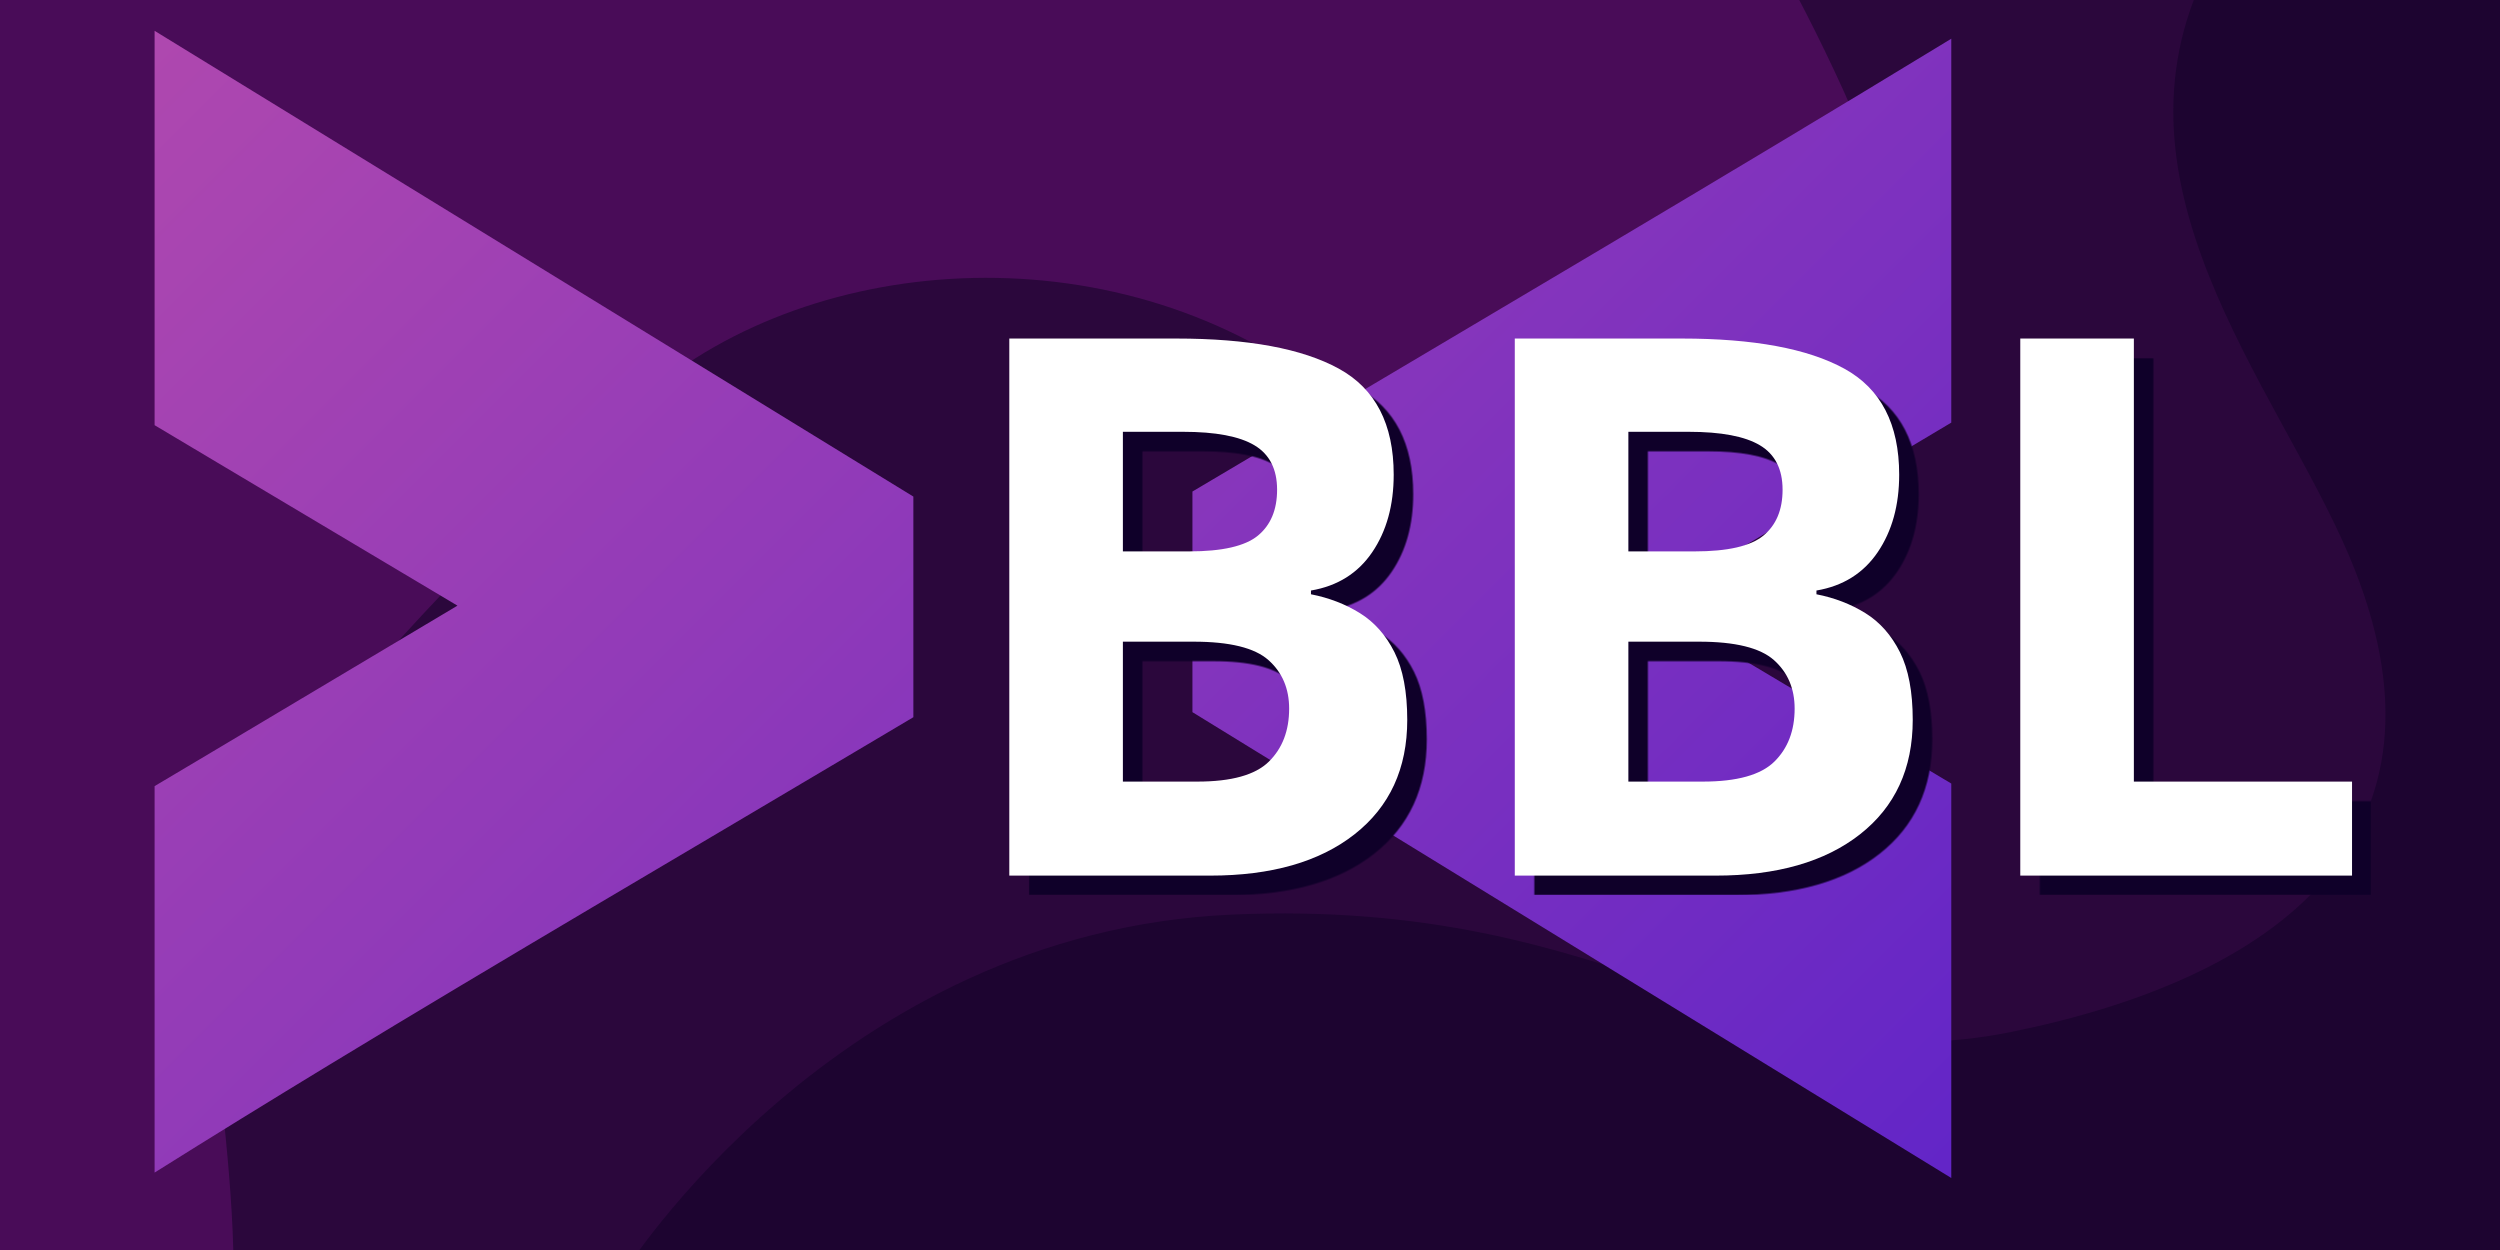
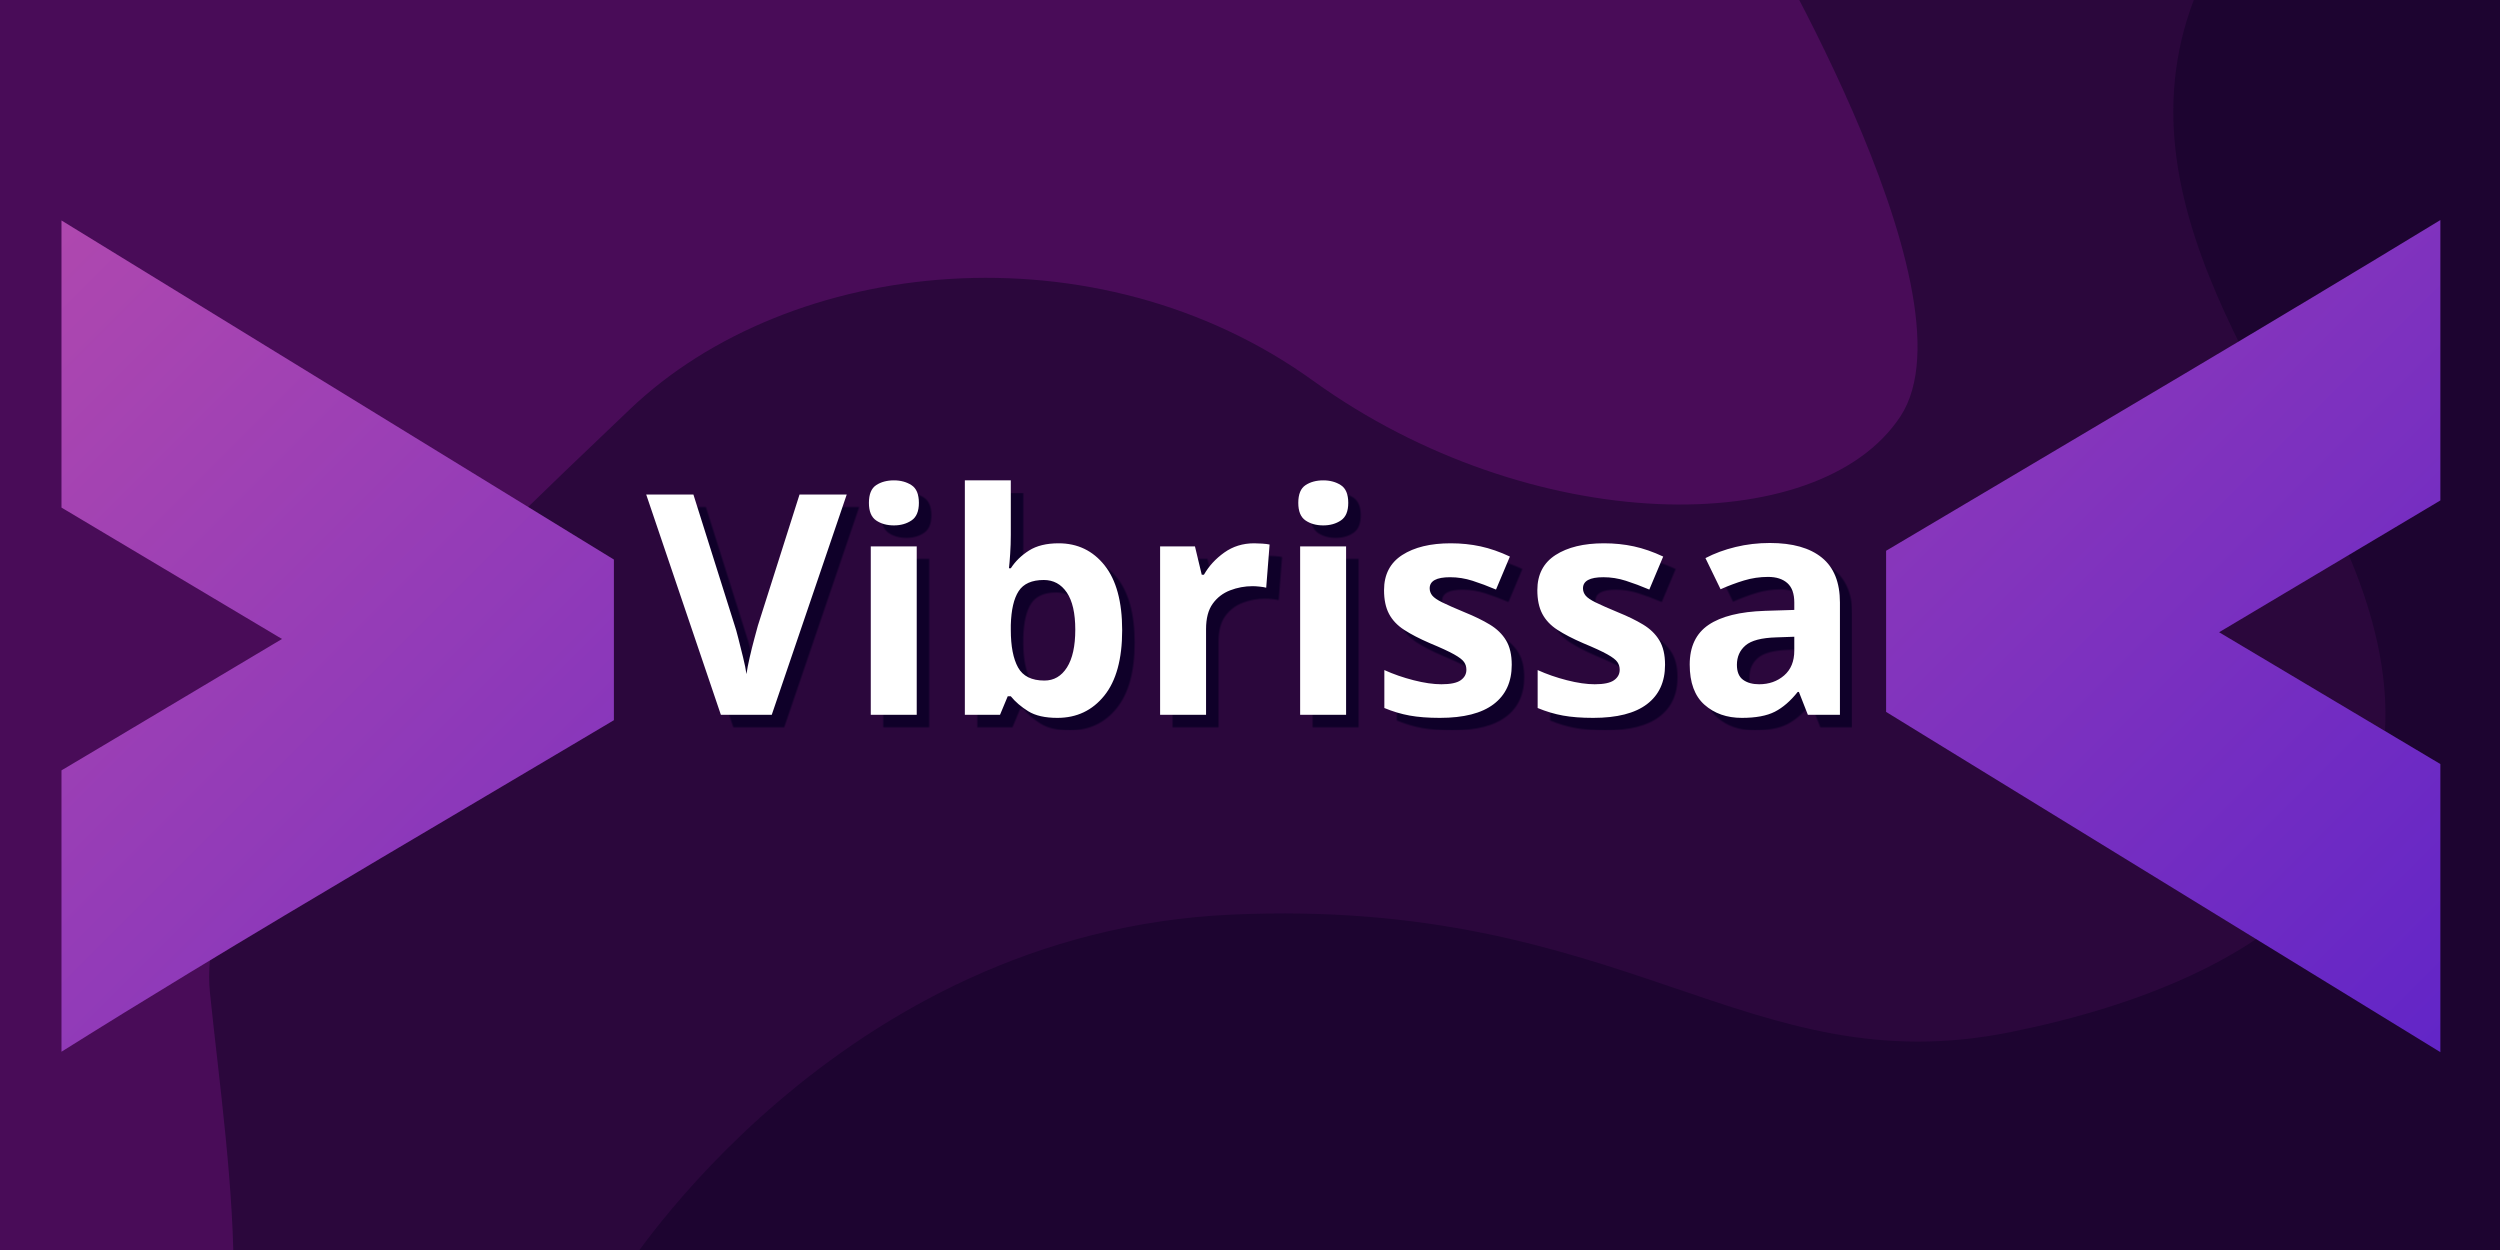
<svg xmlns="http://www.w3.org/2000/svg" xmlns:xlink="http://www.w3.org/1999/xlink" width="1280mm" height="640mm" viewBox="0 0 1280 640" version="1.1" id="svg1" xml:space="preserve">
  <defs id="defs1">
    <linearGradient id="linearGradient9">
      <stop style="stop-color:#b149ae;stop-opacity:1;" offset="0" id="stop9" />
      <stop style="stop-color:#6024c8;stop-opacity:1;" offset="1" id="stop10" />
    </linearGradient>
-     <linearGradient xlink:href="#linearGradient9" id="linearGradient10" x1="3.335" y1="2.837" x2="37.682" y2="37.183" gradientUnits="userSpaceOnUse" spreadMethod="pad" gradientTransform="matrix(23.24728,0,0,23.24728,62.99008,-157.0324)" />
-     <filter style="color-interpolation-filters:sRGB;" id="filter17" x="0" y="0" width="1.014" height="1.036">
+     <linearGradient xlink:href="#linearGradient9" id="linearGradient10" x1="3.335" y1="2.837" x2="37.682" y2="37.183" gradientUnits="userSpaceOnUse" spreadMethod="pad" gradientTransform="matrix(16.92497,0,0,16.92497,19.71382,-12.93323)" />
+     <filter style="color-interpolation-filters:sRGB;" id="filter17" x="0" y="0" width="1.01" height="1.052">
      <feFlood result="flood" in="SourceGraphic" flood-opacity="1" flood-color="rgb(15,0,41)" id="feFlood16" />
      <feGaussianBlur result="blur" in="SourceGraphic" stdDeviation="0" id="feGaussianBlur16" />
      <feOffset result="offset" in="blur" dx="10" dy="10" id="feOffset16" />
      <feComposite result="comp1" operator="in" in="flood" in2="offset" id="feComposite16" />
      <feComposite result="comp2" operator="over" in="SourceGraphic" in2="comp1" id="feComposite17" />
    </filter>
+     <filter style="color-interpolation-filters:sRGB" id="filter17-6" x="0" y="0" width="1.01" height="1.052">
+       <feFlood result="flood" in="SourceGraphic" flood-opacity="1" flood-color="rgb(15,0,41)" id="feFlood16-0" />
+       <feGaussianBlur result="blur" in="SourceGraphic" stdDeviation="0" id="feGaussianBlur16-3" />
+       <feOffset result="offset" in="blur" dx="10" dy="10" id="feOffset16-3" />
+       <feComposite result="comp1" operator="in" in="flood" in2="offset" id="feComposite16-6" />
+       <feComposite result="comp2" operator="over" in="SourceGraphic" in2="comp1" id="feComposite17-1" />
+     </filter>
+     <linearGradient xlink:href="#linearGradient9" id="linearGradient1" gradientUnits="userSpaceOnUse" gradientTransform="matrix(16.97952,0,0,16.97952,565.772,-16.5119)" x1="3.335" y1="2.837" x2="37.682" y2="37.183" spreadMethod="pad" />
  </defs>
  <g id="layer1" style="display:inline">
    <rect style="fill:#2b073c;fill-opacity:1;stroke-width:0.262" id="rect1" width="1280" height="640" x="0" y="0" />
    <path style="fill:#1d0430;fill-opacity:1;stroke-width:0.265" d="m 318.872,652.321 c 0,0 109.328,-174.924 311.584,-184.035 202.256,-9.111 264.208,87.462 399.046,60.13 134.837,-27.332 235.054,-98.395 173.102,-244.165 -37.368,-87.924 -131.193,-193.145 -69.241,-306.117 61.952,-112.972 236.876,-43.731 236.876,-43.731 l 1.822,801.735 -1060.477,1.822 z" id="path21" />
    <path style="fill:#490c58;fill-opacity:1;stroke-width:0.265" d="m 892.842,-51.02 c 0,0 122.082,200.434 80.174,264.208 -41.909,63.774 -189.501,61.952 -300.651,-18.221 -111.15,-80.174 -267.852,-63.774 -349.848,14.577 -81.996,78.351 -224.121,209.544 -215.011,298.829 9.111,89.284 32.798,227.766 -29.154,247.809 -61.952,20.043 -280.607,18.221 -280.607,18.221 l -32.798,-1044.078 1089.631,-7.288 z" id="path22" />
-     <path id="path7" style="display:inline;mix-blend-mode:normal;fill:url(#linearGradient10);fill-rule:nonzero;stroke:none;stroke-width:23.247;stroke-opacity:1" d="m 79.154,15.779 v 107.337 60.434 34.144 l 29.332,17.481 125.726,74.918 -125.726,74.963 -29.332,17.436 v 34.144 163.73 C 108.72,581.8 138.453,563.514 168.284,545.381 257.777,490.981 348.224,438.135 438.261,384.648 l 29.377,-17.436 v -34.19 -45.178 -33.6 L 438.988,236.673 170.645,71.944 Z M 999.056,19.82 C 880.002,92.363 759.808,163.018 639.949,234.221 l -29.422,17.435 v 34.19 45.178 33.6 l 28.65,17.617 268.343,164.729 91.536,56.166 v -107.382 -60.434 -34.144 L 969.725,383.694 843.953,308.776 969.725,233.858 999.056,216.377 V 182.233 Z" />
-     <text xml:space="preserve" style="font-style:normal;font-variant:normal;font-weight:800;font-stretch:normal;font-size:385.133px;font-family:'Noto Sans';-inkscape-font-specification:'Noto Sans, Ultra-Bold';font-variant-ligatures:normal;font-variant-caps:normal;font-variant-numeric:normal;font-variant-east-asian:normal;text-align:start;writing-mode:lr-tb;direction:ltr;text-anchor:start;display:inline;fill:#ffffff;fill-opacity:1;stroke-width:0.52;filter:url(#filter17)" x="482.104" y="448.318" id="text1">
-       <tspan id="tspan1" style="font-style:normal;font-variant:normal;font-weight:800;font-stretch:normal;font-size:385.133px;font-family:'Noto Sans';-inkscape-font-specification:'Noto Sans, Ultra-Bold';font-variant-ligatures:normal;font-variant-caps:normal;font-variant-numeric:normal;font-variant-east-asian:normal;fill:#ffffff;fill-opacity:1;stroke-width:0.52" x="482.104" y="448.318">BBL</tspan>
+     <path style="display:inline;mix-blend-mode:normal;fill:url(#linearGradient1);fill-rule:nonzero;stroke:none;stroke-width:16.98;stroke-opacity:1" d="m 1249.463,112.659 c -86.956,52.985 -174.744,104.591 -262.287,156.596 l -21.49,12.735 v 24.972 32.997 24.541 l 20.926,12.867 195.994,120.316 66.857,41.023 v -78.431 -44.14 -24.939 l -21.423,-12.768 -91.862,-54.719 91.862,-54.719 21.423,-12.768 v -24.939 z" id="path1" />
+     <path style="display:inline;mix-blend-mode:normal;fill:url(#linearGradient10);fill-rule:nonzero;stroke:none;stroke-width:16.925;stroke-opacity:1" d="m 31.482,112.88 v 78.146 43.998 24.859 l 21.355,12.727 91.534,54.544 -91.534,54.576 -21.355,12.694 v 24.859 119.202 C 53.007,524.967 74.654,511.654 96.372,498.452 161.526,458.847 227.376,420.373 292.926,381.432 l 21.388,-12.694 V 343.846 310.955 286.493 L 293.455,273.7 98.091,153.771 Z" id="path7" />
+     <text xml:space="preserve" style="font-style:normal;font-variant:normal;font-weight:800;font-stretch:normal;font-size:385.133px;font-family:'Noto Sans';-inkscape-font-specification:'Noto Sans, Ultra-Bold';font-variant-ligatures:normal;font-variant-caps:normal;font-variant-numeric:normal;font-variant-east-asian:normal;text-align:start;writing-mode:lr-tb;direction:ltr;text-anchor:start;display:inline;fill:#ffffff;fill-opacity:1;stroke-width:0.52;filter:url(#filter17)" x="281.67" y="409.358" id="text1" transform="matrix(0.638874,0,0,0.638874,150.9101,104.4478)">
+       <tspan id="tspan1" style="font-style:normal;font-variant:normal;font-weight:bold;font-stretch:normal;font-size:247.198px;font-family:'Noto Sans';-inkscape-font-specification:'Noto Sans, Bold';font-variant-ligatures:normal;font-variant-caps:normal;font-variant-numeric:normal;font-variant-east-asian:normal;fill:#ffffff;fill-opacity:1;stroke-width:0.52" x="281.67" y="409.358">Vibrissa</tspan>
    </text>
  </g>
</svg>
